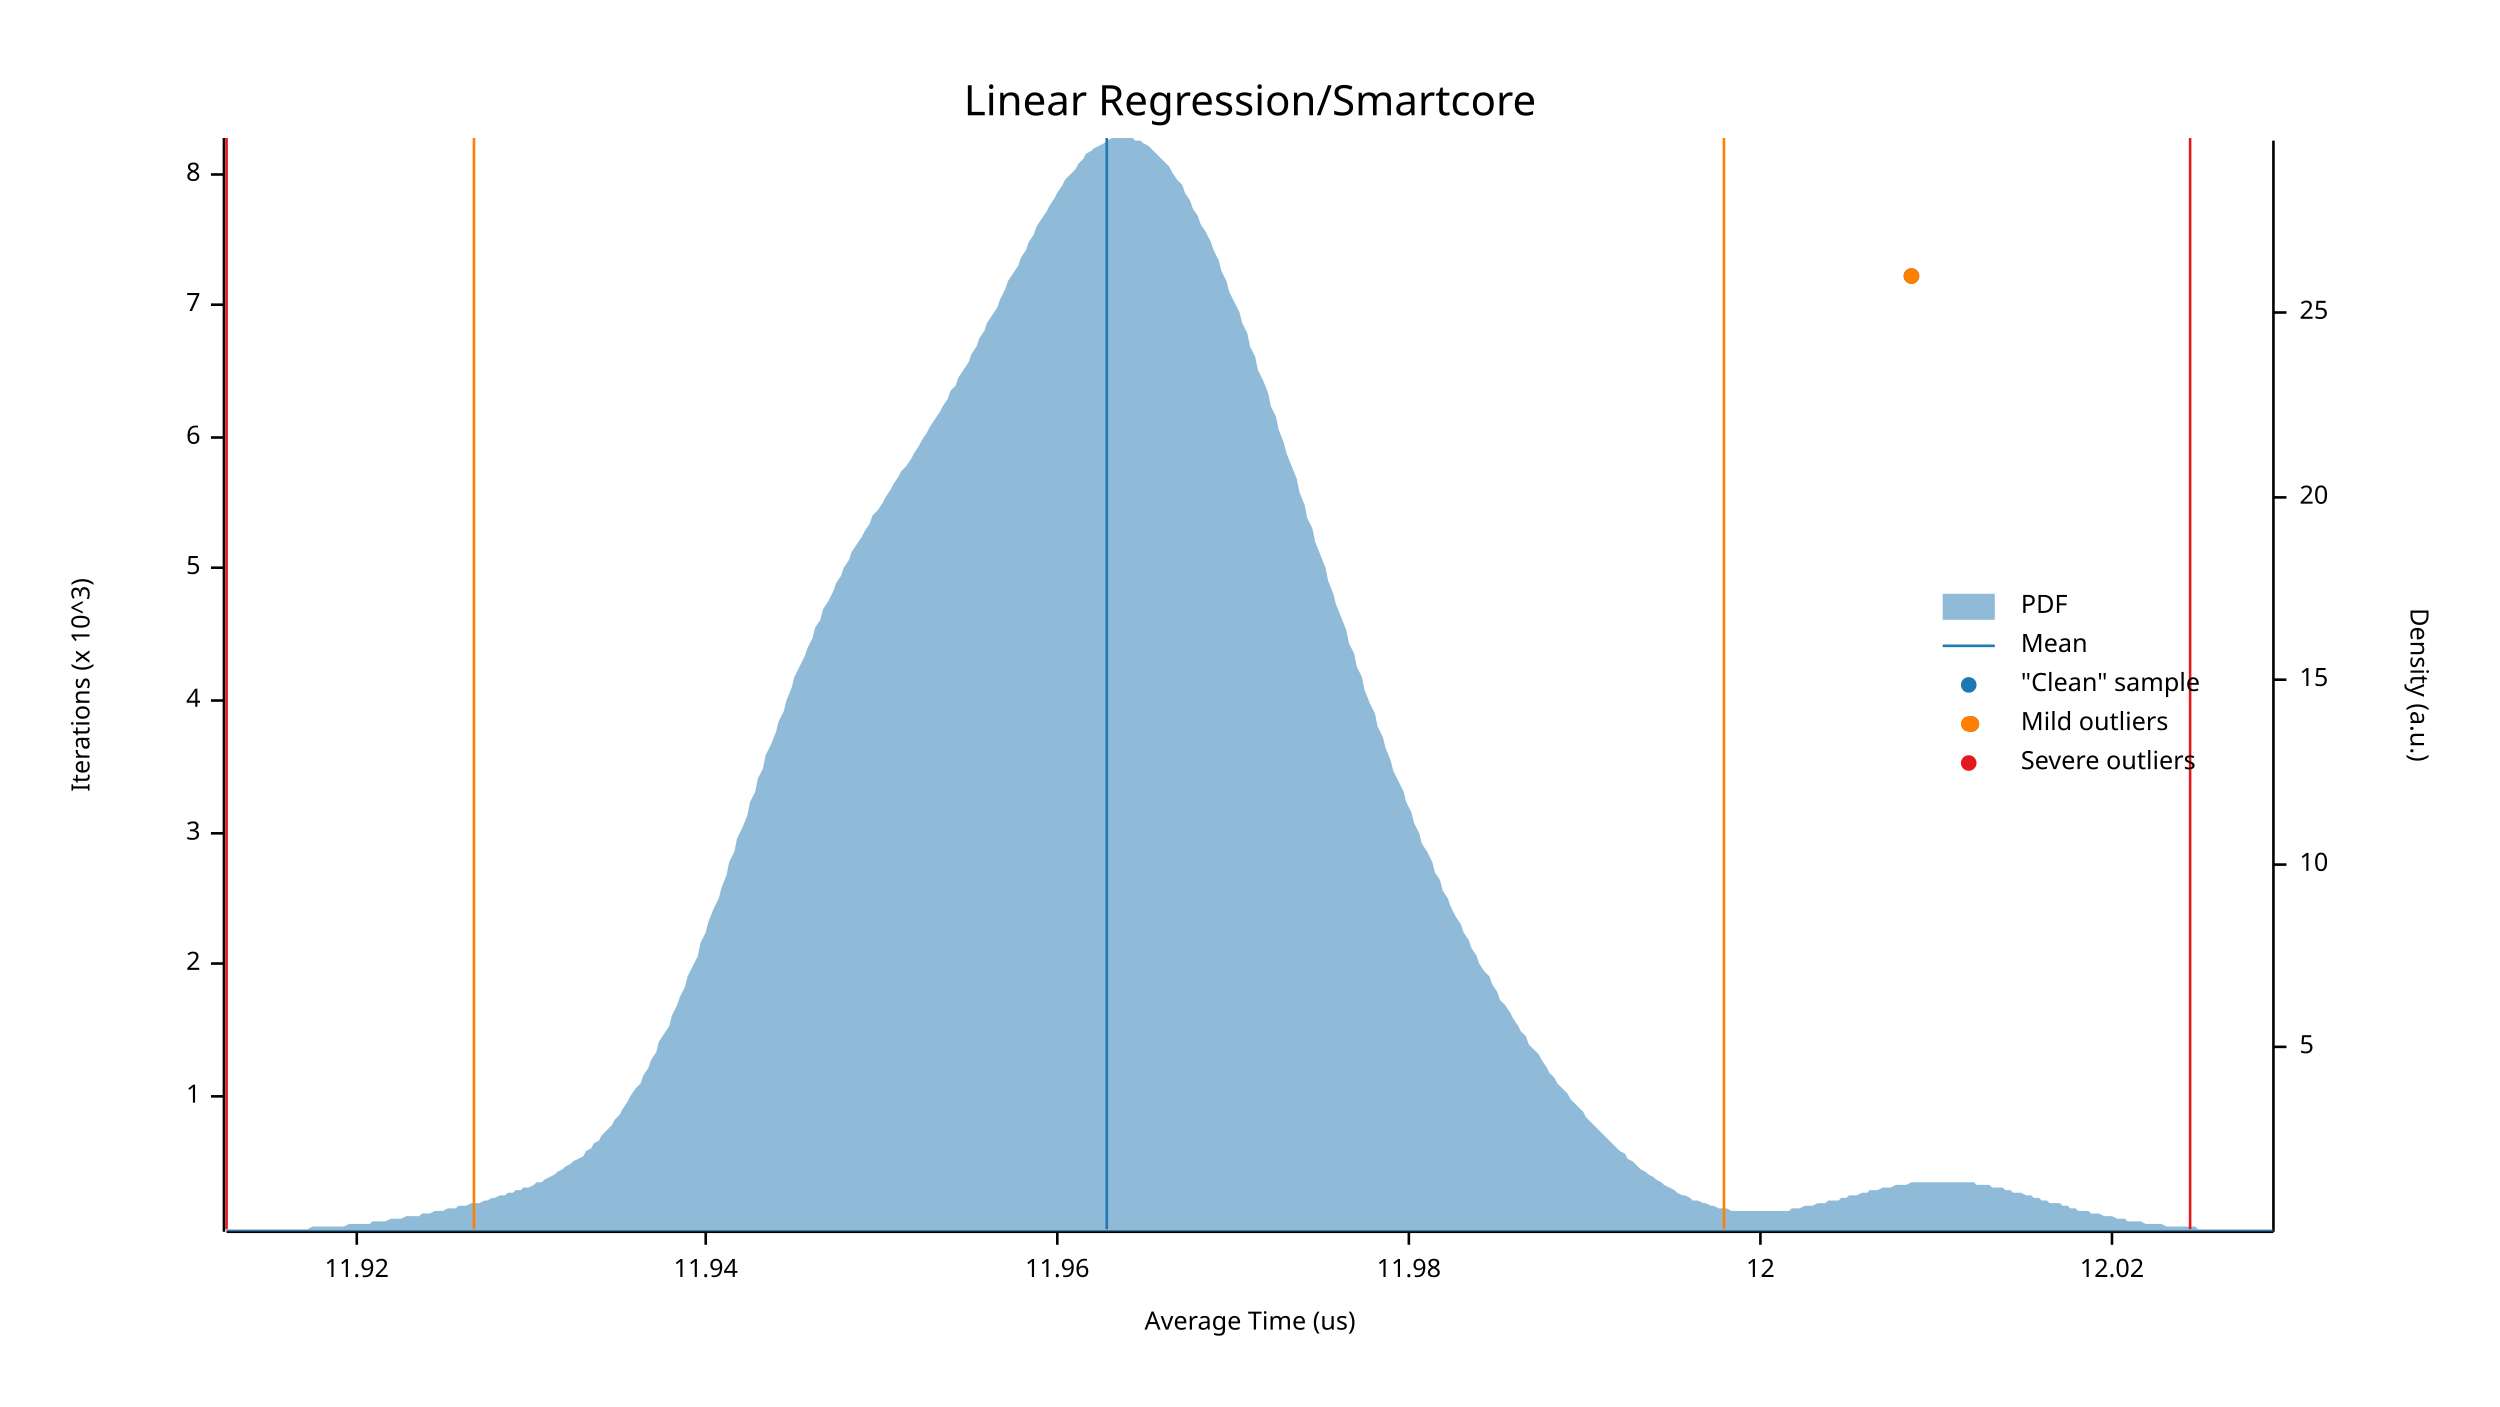
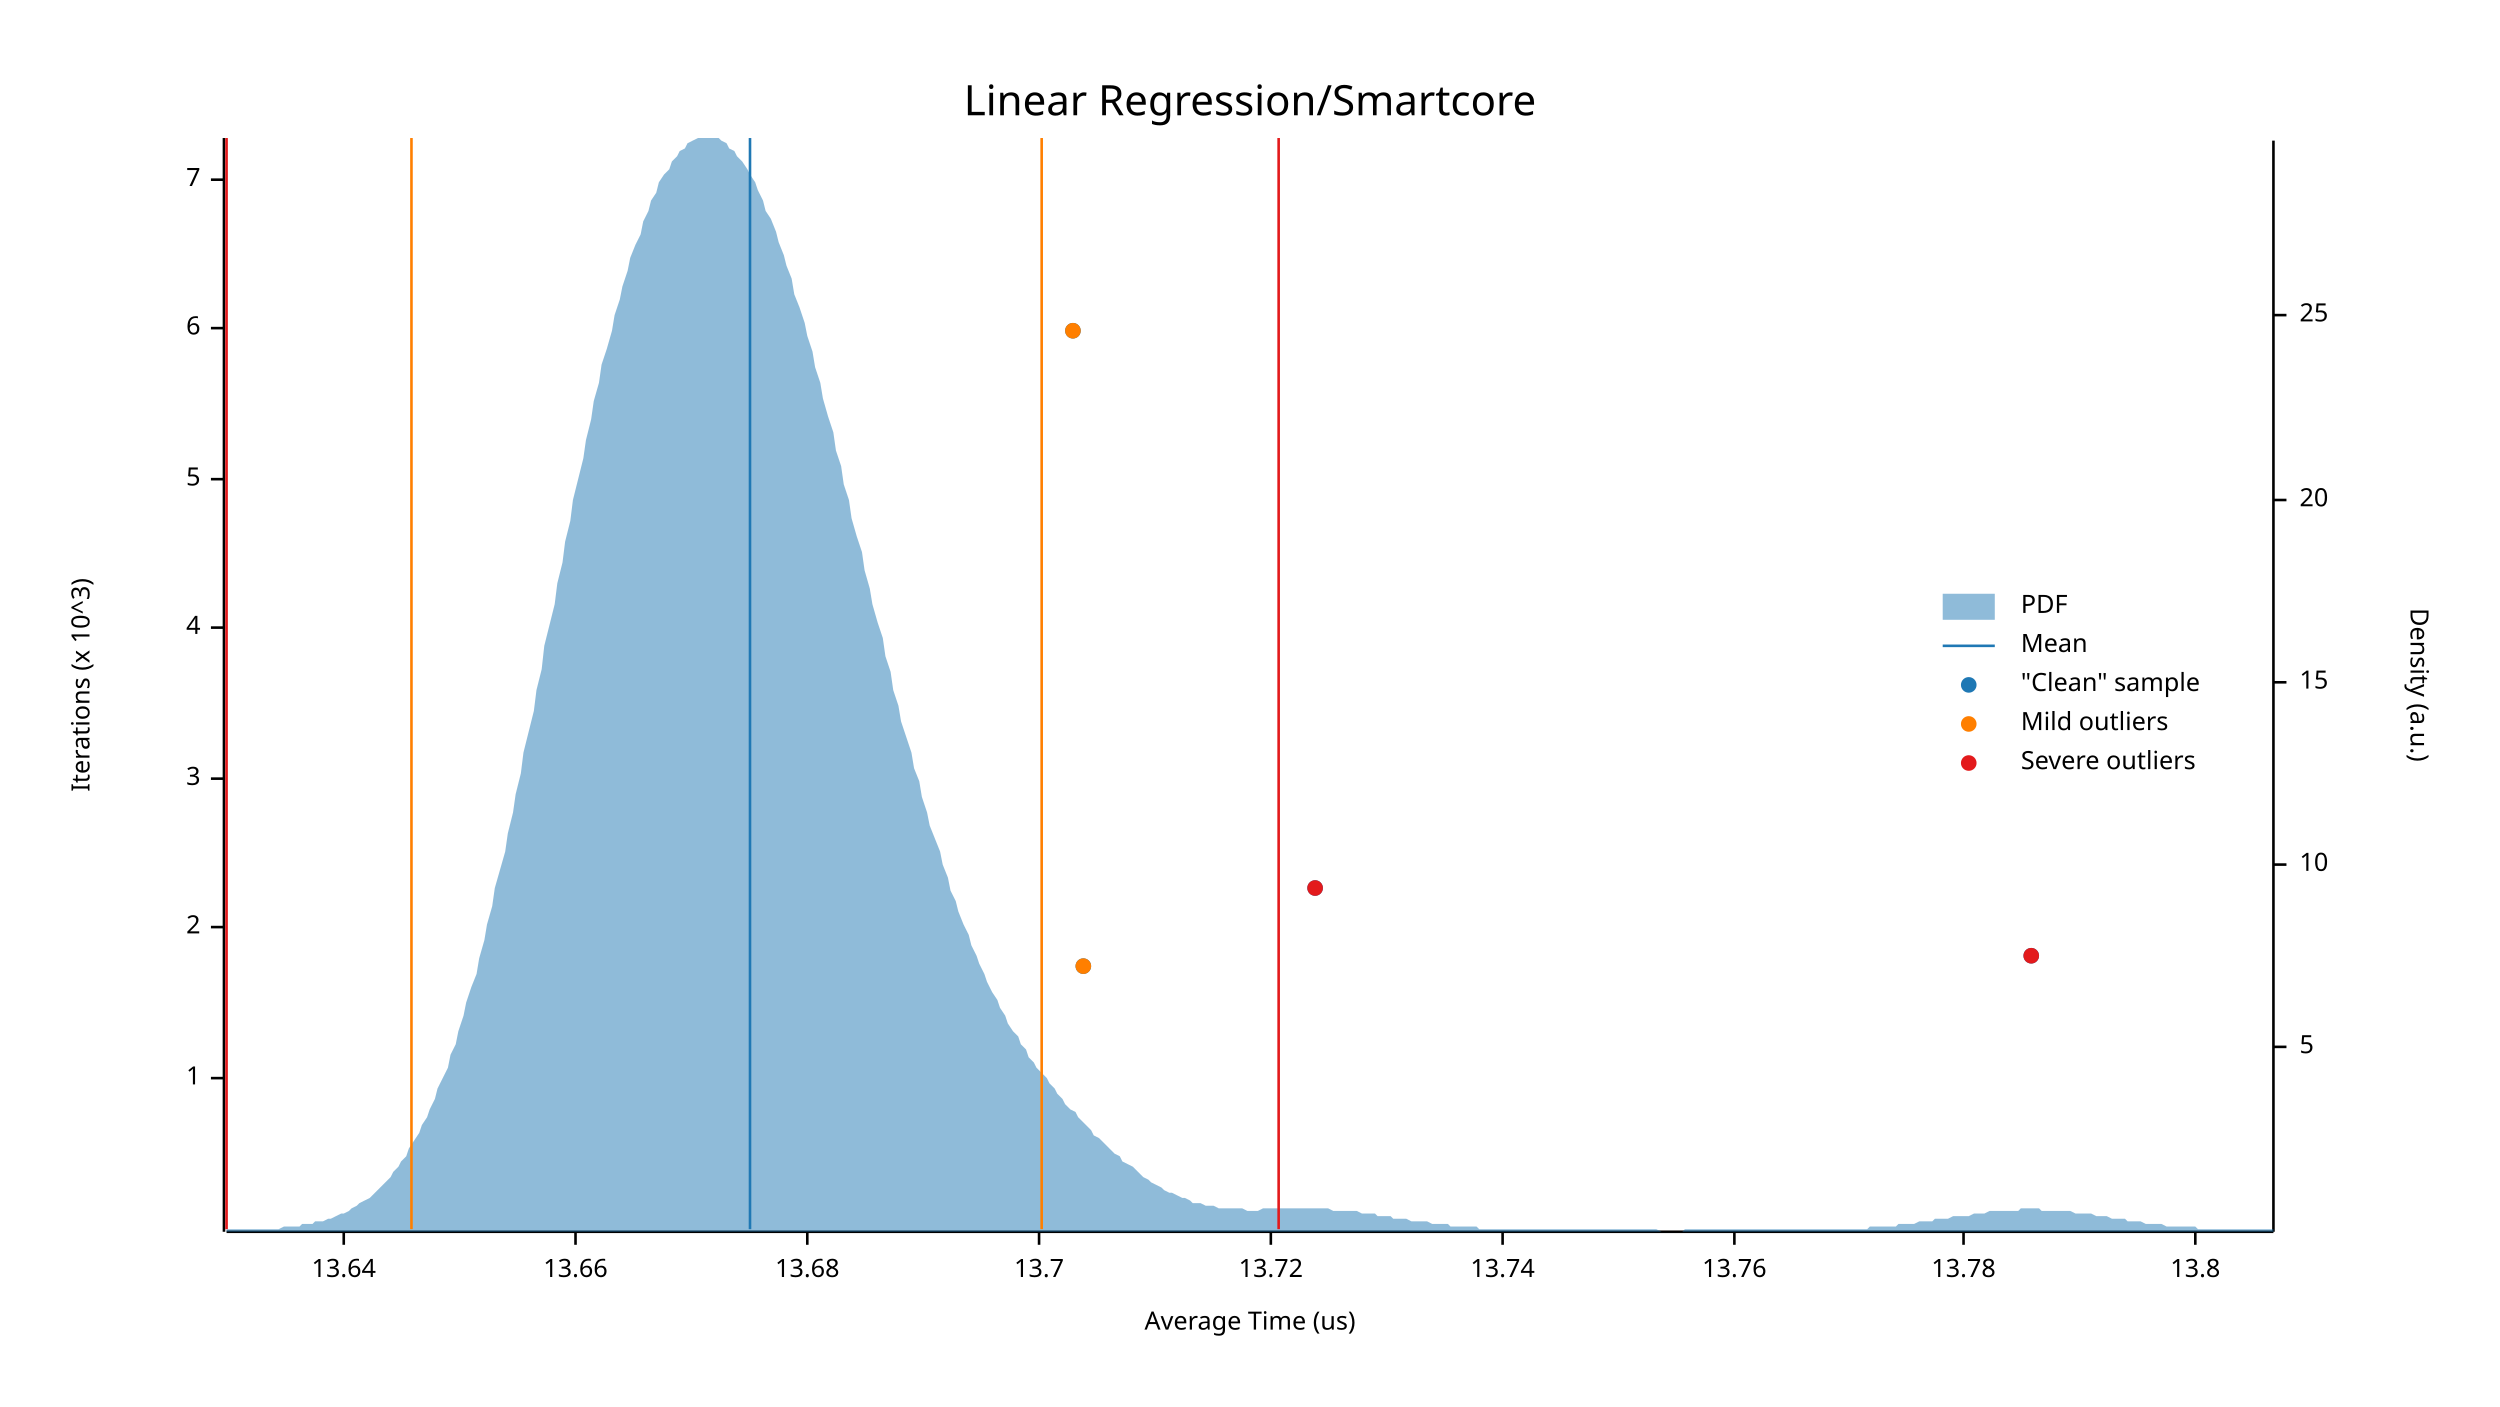
<svg xmlns="http://www.w3.org/2000/svg" width="960" height="540" viewBox="0 0 960 540">
  <text x="480" y="32" dy="0.76em" text-anchor="middle" font-family="sans-serif" font-size="16.129" opacity="1" fill="#000000">
Linear Regression/Smartcore
</text>
  <text x="27" y="263" dy="0.76em" text-anchor="middle" font-family="sans-serif" font-size="9.677" opacity="1" fill="#000000" transform="rotate(270, 27, 263)">
Iterations (x 10^3)
</text>
  <text x="480" y="513" dy="-0.5ex" text-anchor="middle" font-family="sans-serif" font-size="9.677" opacity="1" fill="#000000">
Average Time (us)
</text>
  <polyline fill="none" opacity="1" stroke="#000000" stroke-width="1" points="86,53 86,473 " />
-   <text x="77" y="421" dy="0.5ex" text-anchor="end" font-family="sans-serif" font-size="9.677" opacity="1" fill="#000000">
+   <text x="77" y="414" dy="0.5ex" text-anchor="end" font-family="sans-serif" font-size="9.677" opacity="1" fill="#000000">
1
</text>
-   <polyline fill="none" opacity="1" stroke="#000000" stroke-width="1" points="81,421 86,421 " />
-   <text x="77" y="370" dy="0.5ex" text-anchor="end" font-family="sans-serif" font-size="9.677" opacity="1" fill="#000000">
+   <polyline fill="none" opacity="1" stroke="#000000" stroke-width="1" points="81,414 86,414 " />
+   <text x="77" y="356" dy="0.5ex" text-anchor="end" font-family="sans-serif" font-size="9.677" opacity="1" fill="#000000">
2
</text>
-   <polyline fill="none" opacity="1" stroke="#000000" stroke-width="1" points="81,370 86,370 " />
-   <text x="77" y="320" dy="0.5ex" text-anchor="end" font-family="sans-serif" font-size="9.677" opacity="1" fill="#000000">
+   <polyline fill="none" opacity="1" stroke="#000000" stroke-width="1" points="81,356 86,356 " />
+   <text x="77" y="299" dy="0.5ex" text-anchor="end" font-family="sans-serif" font-size="9.677" opacity="1" fill="#000000">
3
</text>
-   <polyline fill="none" opacity="1" stroke="#000000" stroke-width="1" points="81,320 86,320 " />
-   <text x="77" y="269" dy="0.5ex" text-anchor="end" font-family="sans-serif" font-size="9.677" opacity="1" fill="#000000">
+   <polyline fill="none" opacity="1" stroke="#000000" stroke-width="1" points="81,299 86,299 " />
+   <text x="77" y="241" dy="0.5ex" text-anchor="end" font-family="sans-serif" font-size="9.677" opacity="1" fill="#000000">
4
</text>
-   <polyline fill="none" opacity="1" stroke="#000000" stroke-width="1" points="81,269 86,269 " />
-   <text x="77" y="218" dy="0.5ex" text-anchor="end" font-family="sans-serif" font-size="9.677" opacity="1" fill="#000000">
+   <polyline fill="none" opacity="1" stroke="#000000" stroke-width="1" points="81,241 86,241 " />
+   <text x="77" y="184" dy="0.5ex" text-anchor="end" font-family="sans-serif" font-size="9.677" opacity="1" fill="#000000">
5
</text>
-   <polyline fill="none" opacity="1" stroke="#000000" stroke-width="1" points="81,218 86,218 " />
-   <text x="77" y="168" dy="0.5ex" text-anchor="end" font-family="sans-serif" font-size="9.677" opacity="1" fill="#000000">
+   <polyline fill="none" opacity="1" stroke="#000000" stroke-width="1" points="81,184 86,184 " />
+   <text x="77" y="126" dy="0.5ex" text-anchor="end" font-family="sans-serif" font-size="9.677" opacity="1" fill="#000000">
6
</text>
-   <polyline fill="none" opacity="1" stroke="#000000" stroke-width="1" points="81,168 86,168 " />
-   <text x="77" y="117" dy="0.5ex" text-anchor="end" font-family="sans-serif" font-size="9.677" opacity="1" fill="#000000">
+   <polyline fill="none" opacity="1" stroke="#000000" stroke-width="1" points="81,126 86,126 " />
+   <text x="77" y="69" dy="0.5ex" text-anchor="end" font-family="sans-serif" font-size="9.677" opacity="1" fill="#000000">
7
</text>
-   <polyline fill="none" opacity="1" stroke="#000000" stroke-width="1" points="81,117 86,117 " />
-   <text x="77" y="67" dy="0.5ex" text-anchor="end" font-family="sans-serif" font-size="9.677" opacity="1" fill="#000000">
- 8
+   <polyline fill="none" opacity="1" stroke="#000000" stroke-width="1" points="81,69 86,69 " />
+   <polyline fill="none" opacity="1" stroke="#000000" stroke-width="1" points="87,473 873,473 " />
+   <text x="132" y="483" dy="0.76em" text-anchor="middle" font-family="sans-serif" font-size="9.677" opacity="1" fill="#000000">
+ 13.64
</text>
-   <polyline fill="none" opacity="1" stroke="#000000" stroke-width="1" points="81,67 86,67 " />
-   <polyline fill="none" opacity="1" stroke="#000000" stroke-width="1" points="87,473 873,473 " />
-   <text x="137" y="483" dy="0.76em" text-anchor="middle" font-family="sans-serif" font-size="9.677" opacity="1" fill="#000000">
- 11.92
+   <polyline fill="none" opacity="1" stroke="#000000" stroke-width="1" points="132,473 132,478 " />
+   <text x="221" y="483" dy="0.76em" text-anchor="middle" font-family="sans-serif" font-size="9.677" opacity="1" fill="#000000">
+ 13.66
</text>
-   <polyline fill="none" opacity="1" stroke="#000000" stroke-width="1" points="137,473 137,478 " />
-   <text x="271" y="483" dy="0.76em" text-anchor="middle" font-family="sans-serif" font-size="9.677" opacity="1" fill="#000000">
- 11.94
+   <polyline fill="none" opacity="1" stroke="#000000" stroke-width="1" points="221,473 221,478 " />
+   <text x="310" y="483" dy="0.76em" text-anchor="middle" font-family="sans-serif" font-size="9.677" opacity="1" fill="#000000">
+ 13.68
</text>
-   <polyline fill="none" opacity="1" stroke="#000000" stroke-width="1" points="271,473 271,478 " />
-   <text x="406" y="483" dy="0.76em" text-anchor="middle" font-family="sans-serif" font-size="9.677" opacity="1" fill="#000000">
- 11.96
+   <polyline fill="none" opacity="1" stroke="#000000" stroke-width="1" points="310,473 310,478 " />
+   <text x="399" y="483" dy="0.76em" text-anchor="middle" font-family="sans-serif" font-size="9.677" opacity="1" fill="#000000">
+ 13.7
</text>
-   <polyline fill="none" opacity="1" stroke="#000000" stroke-width="1" points="406,473 406,478 " />
-   <text x="541" y="483" dy="0.76em" text-anchor="middle" font-family="sans-serif" font-size="9.677" opacity="1" fill="#000000">
- 11.98
+   <polyline fill="none" opacity="1" stroke="#000000" stroke-width="1" points="399,473 399,478 " />
+   <text x="488" y="483" dy="0.76em" text-anchor="middle" font-family="sans-serif" font-size="9.677" opacity="1" fill="#000000">
+ 13.72
</text>
-   <polyline fill="none" opacity="1" stroke="#000000" stroke-width="1" points="541,473 541,478 " />
-   <text x="676" y="483" dy="0.76em" text-anchor="middle" font-family="sans-serif" font-size="9.677" opacity="1" fill="#000000">
- 12
+   <polyline fill="none" opacity="1" stroke="#000000" stroke-width="1" points="488,473 488,478 " />
+   <text x="577" y="483" dy="0.76em" text-anchor="middle" font-family="sans-serif" font-size="9.677" opacity="1" fill="#000000">
+ 13.74
</text>
-   <polyline fill="none" opacity="1" stroke="#000000" stroke-width="1" points="676,473 676,478 " />
-   <text x="811" y="483" dy="0.76em" text-anchor="middle" font-family="sans-serif" font-size="9.677" opacity="1" fill="#000000">
- 12.02
+   <polyline fill="none" opacity="1" stroke="#000000" stroke-width="1" points="577,473 577,478 " />
+   <text x="666" y="483" dy="0.76em" text-anchor="middle" font-family="sans-serif" font-size="9.677" opacity="1" fill="#000000">
+ 13.76
</text>
-   <polyline fill="none" opacity="1" stroke="#000000" stroke-width="1" points="811,473 811,478 " />
+   <polyline fill="none" opacity="1" stroke="#000000" stroke-width="1" points="666,473 666,478 " />
+   <text x="754" y="483" dy="0.76em" text-anchor="middle" font-family="sans-serif" font-size="9.677" opacity="1" fill="#000000">
+ 13.78
+ </text>
+   <polyline fill="none" opacity="1" stroke="#000000" stroke-width="1" points="754,473 754,478 " />
+   <text x="843" y="483" dy="0.76em" text-anchor="middle" font-family="sans-serif" font-size="9.677" opacity="1" fill="#000000">
+ 13.8
+ </text>
+   <polyline fill="none" opacity="1" stroke="#000000" stroke-width="1" points="843,473 843,478 " />
  <text x="933" y="263" dy="0.76em" text-anchor="middle" font-family="sans-serif" font-size="9.677" opacity="1" fill="#000000" transform="rotate(90, 933, 263)">
Density (a.u.)
</text>
  <polyline fill="none" opacity="1" stroke="#000000" stroke-width="1" points="873,54 873,473 " />
  <text x="883" y="402" dy="0.5ex" text-anchor="start" font-family="sans-serif" font-size="9.677" opacity="1" fill="#000000">
5
</text>
  <polyline fill="none" opacity="1" stroke="#000000" stroke-width="1" points="873,402 878,402 " />
  <text x="883" y="332" dy="0.5ex" text-anchor="start" font-family="sans-serif" font-size="9.677" opacity="1" fill="#000000">
10
</text>
  <polyline fill="none" opacity="1" stroke="#000000" stroke-width="1" points="873,332 878,332 " />
-   <text x="883" y="261" dy="0.5ex" text-anchor="start" font-family="sans-serif" font-size="9.677" opacity="1" fill="#000000">
+   <text x="883" y="262" dy="0.5ex" text-anchor="start" font-family="sans-serif" font-size="9.677" opacity="1" fill="#000000">
15
</text>
-   <polyline fill="none" opacity="1" stroke="#000000" stroke-width="1" points="873,261 878,261 " />
-   <text x="883" y="191" dy="0.5ex" text-anchor="start" font-family="sans-serif" font-size="9.677" opacity="1" fill="#000000">
+   <polyline fill="none" opacity="1" stroke="#000000" stroke-width="1" points="873,262 878,262 " />
+   <text x="883" y="192" dy="0.5ex" text-anchor="start" font-family="sans-serif" font-size="9.677" opacity="1" fill="#000000">
20
</text>
-   <polyline fill="none" opacity="1" stroke="#000000" stroke-width="1" points="873,191 878,191 " />
-   <text x="883" y="120" dy="0.5ex" text-anchor="start" font-family="sans-serif" font-size="9.677" opacity="1" fill="#000000">
+   <polyline fill="none" opacity="1" stroke="#000000" stroke-width="1" points="873,192 878,192 " />
+   <text x="883" y="121" dy="0.5ex" text-anchor="start" font-family="sans-serif" font-size="9.677" opacity="1" fill="#000000">
25
</text>
-   <polyline fill="none" opacity="1" stroke="#000000" stroke-width="1" points="873,120 878,120 " />
-   <polygon opacity="0.5" fill="#1F78B4" points="87,472 88,472 90,472 91,472 93,472 94,472 96,472 98,472 99,472 101,472 102,472 104,472 105,472 107,472 109,472 110,472 112,472 113,472 115,472 116,472 118,472 120,471 121,471 123,471 124,471 126,471 127,471 129,471 131,471 132,471 134,470 135,470 137,470 138,470 140,470 142,470 143,469 145,469 146,469 148,469 150,468 151,468 153,468 154,468 156,467 157,467 159,467 161,467 162,466 164,466 165,466 167,465 168,465 170,465 172,464 173,464 175,464 176,463 178,463 179,463 181,462 183,462 184,462 186,461 187,461 189,460 190,460 192,459 194,459 195,458 197,458 198,457 200,457 201,456 203,456 205,455 206,454 208,454 209,453 211,452 213,451 214,450 216,449 217,448 219,447 220,446 222,445 224,444 225,442 227,441 228,439 230,438 231,436 233,434 235,432 236,430 238,428 239,426 241,423 242,421 244,418 246,416 247,413 249,410 250,407 252,404 253,400 255,397 257,394 258,390 260,386 261,383 263,379 264,375 266,371 268,367 269,362 271,358 272,354 274,349 276,345 277,341 279,336 280,331 282,327 283,322 285,318 287,313 288,308 290,304 291,299 293,295 294,290 296,286 298,281 299,277 301,273 302,269 304,264 305,260 307,256 309,252 310,249 312,245 313,241 315,238 316,234 318,231 320,227 321,224 323,221 324,218 326,215 327,212 329,209 331,206 332,204 334,201 335,198 337,196 339,193 340,191 342,188 343,186 345,183 346,181 348,179 350,176 351,174 353,171 354,169 356,166 357,164 359,161 361,158 362,156 364,153 365,150 367,148 368,145 370,142 372,139 373,136 375,133 376,130 378,127 379,124 381,121 383,118 384,115 386,111 387,108 389,105 391,102 392,99 394,96 395,93 397,90 398,87 400,84 402,81 403,79 405,76 406,74 408,71 409,69 411,67 413,65 414,63 416,61 417,59 419,58 420,57 422,56 424,55 425,54 427,53 428,53 430,53 431,53 433,53 435,53 436,54 438,54 439,55 441,56 442,57 444,59 446,61 447,62 449,64 450,66 452,69 454,71 455,74 457,77 458,80 460,83 461,86 463,89 465,93 466,96 468,100 469,104 471,108 472,112 474,116 476,120 477,124 479,128 480,133 482,137 483,142 485,146 487,151 488,156 490,160 491,165 493,170 494,174 496,179 498,184 499,189 501,194 502,199 504,203 505,208 507,213 509,218 510,223 512,228 513,232 515,237 517,242 518,247 520,251 521,256 523,260 524,265 526,270 528,274 529,279 531,283 532,287 534,292 535,296 537,300 539,304 540,308 542,312 543,316 545,320 546,324 548,327 550,331 551,335 553,338 554,342 556,345 557,348 559,352 561,355 562,358 564,361 565,364 567,367 568,370 570,373 572,375 573,378 575,381 576,384 578,386 580,389 581,391 583,394 584,396 586,398 587,401 589,403 591,405 592,407 594,410 595,412 597,414 598,416 600,418 602,420 603,422 605,424 606,425 608,427 609,429 611,431 613,433 614,434 616,436 617,437 619,439 620,440 622,442 624,443 625,445 627,446 628,447 630,449 632,450 633,451 635,452 636,453 638,454 639,455 641,456 643,457 644,458 646,459 647,459 649,460 650,461 652,461 654,462 655,462 657,463 658,463 660,464 661,464 663,464 665,465 666,465 668,465 669,465 671,465 672,465 674,465 676,465 677,465 679,465 680,465 682,465 683,465 685,465 687,465 688,464 690,464 691,464 693,463 695,463 696,463 698,462 699,462 701,462 702,461 704,461 706,461 707,460 709,460 710,459 712,459 713,459 715,458 717,458 718,457 720,457 721,457 723,456 724,456 726,456 728,455 729,455 731,455 732,455 734,454 735,454 737,454 739,454 740,454 742,454 743,454 745,454 746,454 748,454 750,454 751,454 753,454 754,454 756,454 758,454 759,455 761,455 762,455 764,455 765,456 767,456 769,456 770,457 772,457 773,458 775,458 776,458 778,459 780,459 781,460 783,460 784,461 786,461 787,462 789,462 791,462 792,463 794,463 795,464 797,464 798,465 800,465 802,465 803,466 805,466 806,466 808,467 809,467 811,467 813,468 814,468 816,468 817,469 819,469 821,469 822,469 824,470 825,470 827,470 828,470 830,470 832,471 833,471 835,471 836,471 838,471 839,471 841,471 843,471 844,472 846,472 847,472 849,472 850,472 852,472 854,472 855,472 857,472 858,472 860,472 861,472 863,472 865,472 866,472 868,472 869,472 871,472 873,472 873,473 87,473 " />
-   <polyline fill="none" opacity="1" stroke="#1F78B4" stroke-width="1" points="425,472 425,53 " />
-   <polyline fill="none" opacity="1" stroke="#FF7F00" stroke-width="1" points="182,472 182,53 " />
-   <polyline fill="none" opacity="1" stroke="#FF7F00" stroke-width="1" points="662,472 662,53 " />
+   <polyline fill="none" opacity="1" stroke="#000000" stroke-width="1" points="873,121 878,121 " />
+   <polygon opacity="0.5" fill="#1F78B4" points="87,472 88,472 90,472 91,472 93,472 94,472 96,472 98,472 99,472 101,472 102,472 104,472 105,472 107,472 109,471 110,471 112,471 113,471 115,471 116,470 118,470 120,470 121,469 123,469 124,469 126,468 127,468 129,467 131,466 132,466 134,465 135,464 137,463 138,462 140,461 142,460 143,459 145,457 146,456 148,454 150,452 151,450 153,448 154,446 156,444 157,441 159,438 161,435 162,432 164,429 165,426 167,422 168,418 170,414 172,410 173,405 175,401 176,396 178,390 179,385 181,379 183,374 184,368 186,361 187,355 189,348 190,341 192,334 194,327 195,320 197,312 198,305 200,297 201,289 203,281 205,273 206,265 208,257 209,248 211,240 213,232 214,224 216,216 217,208 219,200 220,192 222,184 224,176 225,169 227,161 228,154 230,147 231,140 233,134 235,127 236,121 238,115 239,110 241,104 242,99 244,94 246,90 247,85 249,81 250,77 252,74 253,70 255,67 257,65 258,62 260,60 261,58 263,57 264,55 266,54 268,53 269,53 271,53 272,53 274,53 276,53 277,54 279,55 280,57 282,58 283,60 285,62 287,65 288,67 290,70 291,73 293,77 294,81 296,84 298,89 299,93 301,98 302,102 304,107 305,113 307,118 309,124 310,129 312,135 313,141 315,147 316,153 318,160 320,166 321,173 323,179 324,186 326,192 327,199 329,206 331,212 332,219 334,226 335,232 337,239 339,245 340,252 342,258 343,265 345,271 346,277 348,283 350,289 351,295 353,300 354,306 356,312 357,317 359,322 361,327 362,332 364,337 365,342 367,346 368,350 370,355 372,359 373,363 375,367 376,370 378,374 379,377 381,381 383,384 384,387 386,390 387,393 389,396 391,398 392,401 394,403 395,406 397,408 398,410 400,412 402,414 403,416 405,418 406,420 408,422 409,424 411,426 413,427 414,429 416,431 417,432 419,434 420,436 422,437 424,439 425,440 427,442 428,443 430,444 431,446 433,447 435,448 436,449 438,451 439,452 441,453 442,454 444,455 446,456 447,457 449,458 450,458 452,459 454,460 455,460 457,461 458,462 460,462 461,462 463,463 465,463 466,463 468,464 469,464 471,464 472,464 474,464 476,464 477,464 479,465 480,465 482,465 483,465 485,464 487,464 488,464 490,464 491,464 493,464 494,464 496,464 498,464 499,464 501,464 502,464 504,464 505,464 507,464 509,464 510,464 512,465 513,465 515,465 517,465 518,465 520,465 521,465 523,466 524,466 526,466 528,466 529,467 531,467 532,467 534,467 535,468 537,468 539,468 540,468 542,469 543,469 545,469 546,469 548,469 550,470 551,470 553,470 554,470 556,470 557,471 559,471 561,471 562,471 564,471 565,471 567,471 568,472 570,472 572,472 573,472 575,472 576,472 578,472 580,472 581,472 583,472 584,472 586,472 587,472 589,472 591,472 592,472 594,472 595,472 597,472 598,472 600,472 602,472 603,472 605,472 606,472 608,472 609,472 611,472 613,472 614,472 616,472 617,472 619,472 620,472 622,472 624,472 625,472 627,472 628,472 630,472 632,472 633,472 635,472 636,472 638,473 639,473 641,473 643,473 644,473 646,473 647,472 649,472 650,472 652,472 654,472 655,472 657,472 658,472 660,472 661,472 663,472 665,472 666,472 668,472 669,472 671,472 672,472 674,472 676,472 677,472 679,472 680,472 682,472 683,472 685,472 687,472 688,472 690,472 691,472 693,472 695,472 696,472 698,472 699,472 701,472 702,472 704,472 706,472 707,472 709,472 710,472 712,472 713,472 715,472 717,472 718,471 720,471 721,471 723,471 724,471 726,471 728,471 729,470 731,470 732,470 734,470 735,470 737,469 739,469 740,469 742,469 743,468 745,468 746,468 748,468 750,467 751,467 753,467 754,467 756,467 758,466 759,466 761,466 762,466 764,465 765,465 767,465 769,465 770,465 772,465 773,465 775,465 776,464 778,464 780,464 781,464 783,464 784,465 786,465 787,465 789,465 791,465 792,465 794,465 795,465 797,466 798,466 800,466 802,466 803,466 805,467 806,467 808,467 809,467 811,468 813,468 814,468 816,468 817,469 819,469 821,469 822,469 824,470 825,470 827,470 828,470 830,470 832,471 833,471 835,471 836,471 838,471 839,471 841,471 843,471 844,472 846,472 847,472 849,472 850,472 852,472 854,472 855,472 857,472 858,472 860,472 861,472 863,472 865,472 866,472 868,472 869,472 871,472 873,472 873,473 87,473 " />
+   <polyline fill="none" opacity="1" stroke="#1F78B4" stroke-width="1" points="288,472 288,53 " />
+   <polyline fill="none" opacity="1" stroke="#FF7F00" stroke-width="1" points="158,472 158,53 " />
+   <polyline fill="none" opacity="1" stroke="#FF7F00" stroke-width="1" points="400,472 400,53 " />
  <polyline fill="none" opacity="1" stroke="#E31A1C" stroke-width="1" points="87,472 87,53 " />
-   <polyline fill="none" opacity="1" stroke="#E31A1C" stroke-width="1" points="841,472 841,53 " />
-   <circle cx="757" cy="278" r="3" opacity="1" fill="#1F78B4" stroke="none" stroke-width="1" />
-   <circle cx="734" cy="106" r="3" opacity="1" fill="#1F78B4" stroke="none" stroke-width="1" />
-   <circle cx="757" cy="278" r="3" opacity="1" fill="#FF7F00" stroke="none" stroke-width="1" />
-   <circle cx="734" cy="106" r="3" opacity="1" fill="#FF7F00" stroke="none" stroke-width="1" />
+   <polyline fill="none" opacity="1" stroke="#E31A1C" stroke-width="1" points="491,472 491,53 " />
+   <circle cx="416" cy="371" r="3" opacity="1" fill="#1F78B4" stroke="none" stroke-width="1" />
+   <circle cx="780" cy="367" r="3" opacity="1" fill="#1F78B4" stroke="none" stroke-width="1" />
+   <circle cx="505" cy="341" r="3" opacity="1" fill="#1F78B4" stroke="none" stroke-width="1" />
+   <circle cx="412" cy="127" r="3" opacity="1" fill="#1F78B4" stroke="none" stroke-width="1" />
+   <circle cx="416" cy="371" r="3" opacity="1" fill="#FF7F00" stroke="none" stroke-width="1" />
+   <circle cx="412" cy="127" r="3" opacity="1" fill="#FF7F00" stroke="none" stroke-width="1" />
+   <circle cx="780" cy="367" r="3" opacity="1" fill="#E31A1C" stroke="none" stroke-width="1" />
+   <circle cx="505" cy="341" r="3" opacity="1" fill="#E31A1C" stroke="none" stroke-width="1" />
  <text x="776" y="228" dy="0.76em" text-anchor="start" font-family="sans-serif" font-size="9.677" opacity="1" fill="#000000">
PDF
</text>
  <text x="776" y="243" dy="0.76em" text-anchor="start" font-family="sans-serif" font-size="9.677" opacity="1" fill="#000000">
Mean
</text>
  <text x="776" y="258" dy="0.76em" text-anchor="start" font-family="sans-serif" font-size="9.677" opacity="1" fill="#000000">
"Clean" sample
</text>
  <text x="776" y="273" dy="0.76em" text-anchor="start" font-family="sans-serif" font-size="9.677" opacity="1" fill="#000000">
Mild outliers
</text>
  <text x="776" y="288" dy="0.76em" text-anchor="start" font-family="sans-serif" font-size="9.677" opacity="1" fill="#000000">
Severe outliers
</text>
  <rect x="746" y="228" width="20" height="10" opacity="0.5" fill="#1F78B4" stroke="none" />
  <polyline fill="none" opacity="1" stroke="#1F78B4" stroke-width="1" points="746,248 766,248 " />
  <circle cx="756" cy="263" r="3" opacity="1" fill="#1F78B4" stroke="none" stroke-width="1" />
  <circle cx="756" cy="278" r="3" opacity="1" fill="#FF7F00" stroke="none" stroke-width="1" />
  <circle cx="756" cy="293" r="3" opacity="1" fill="#E31A1C" stroke="none" stroke-width="1" />
</svg>
